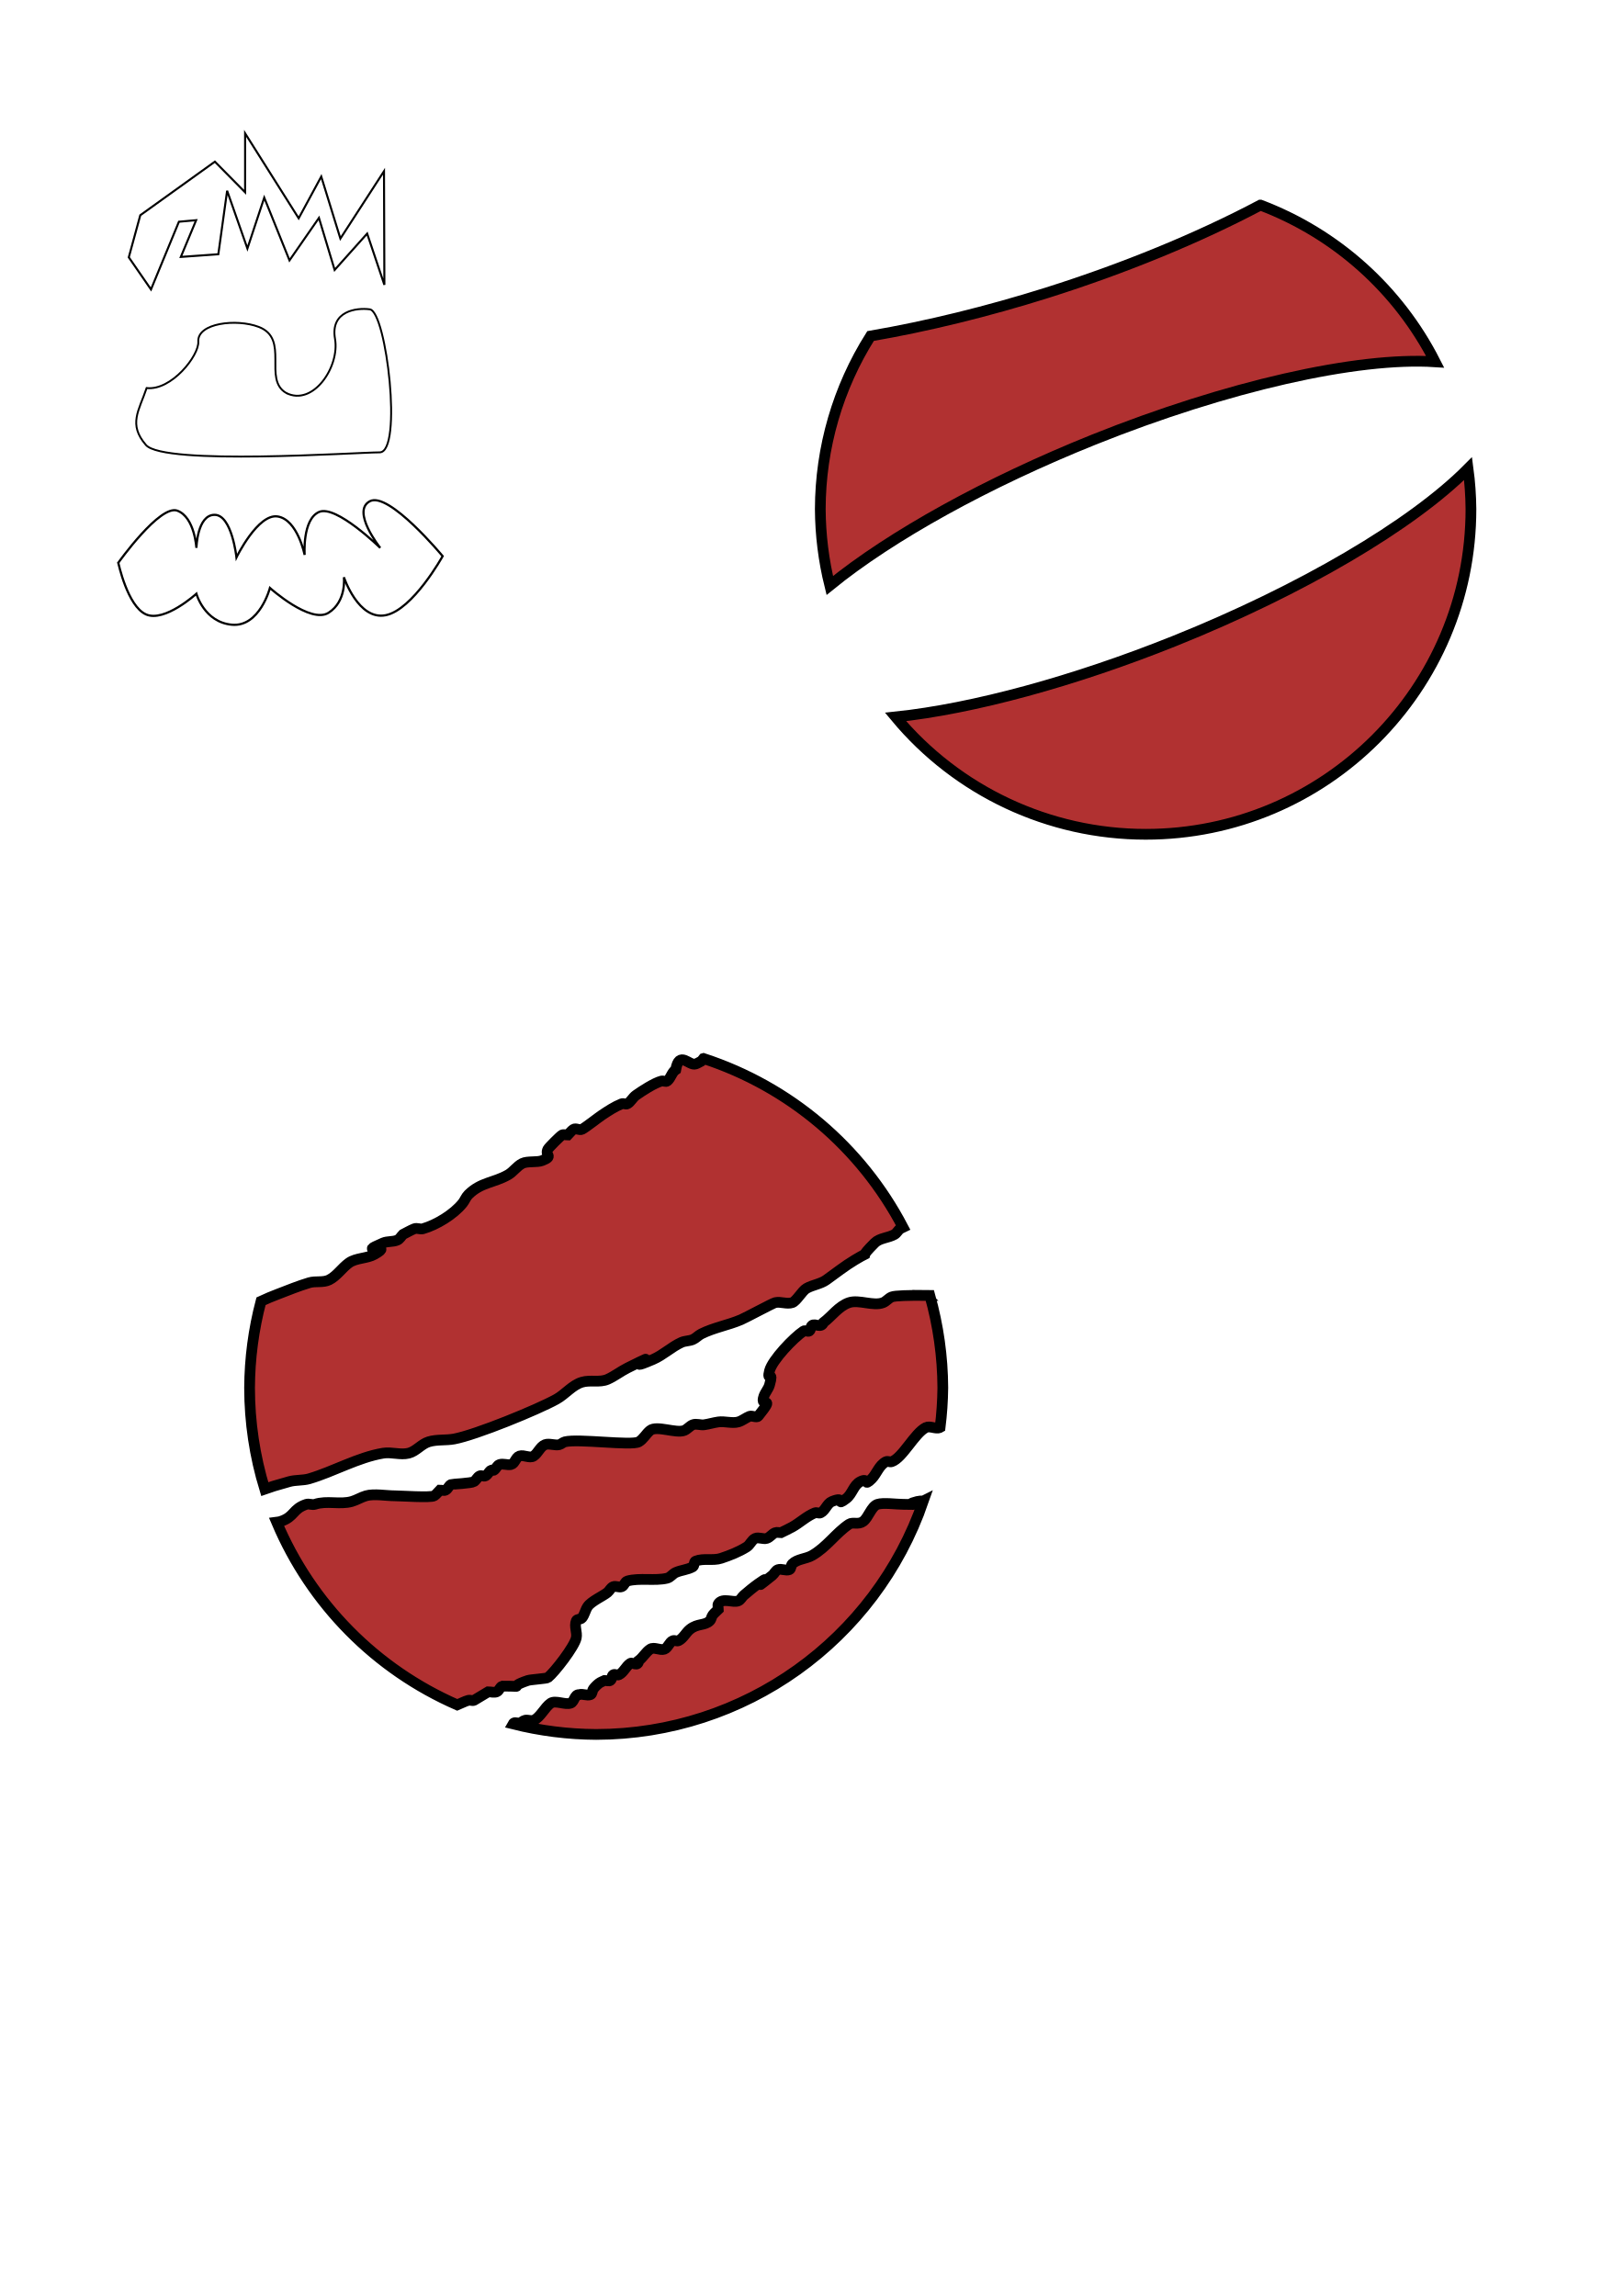
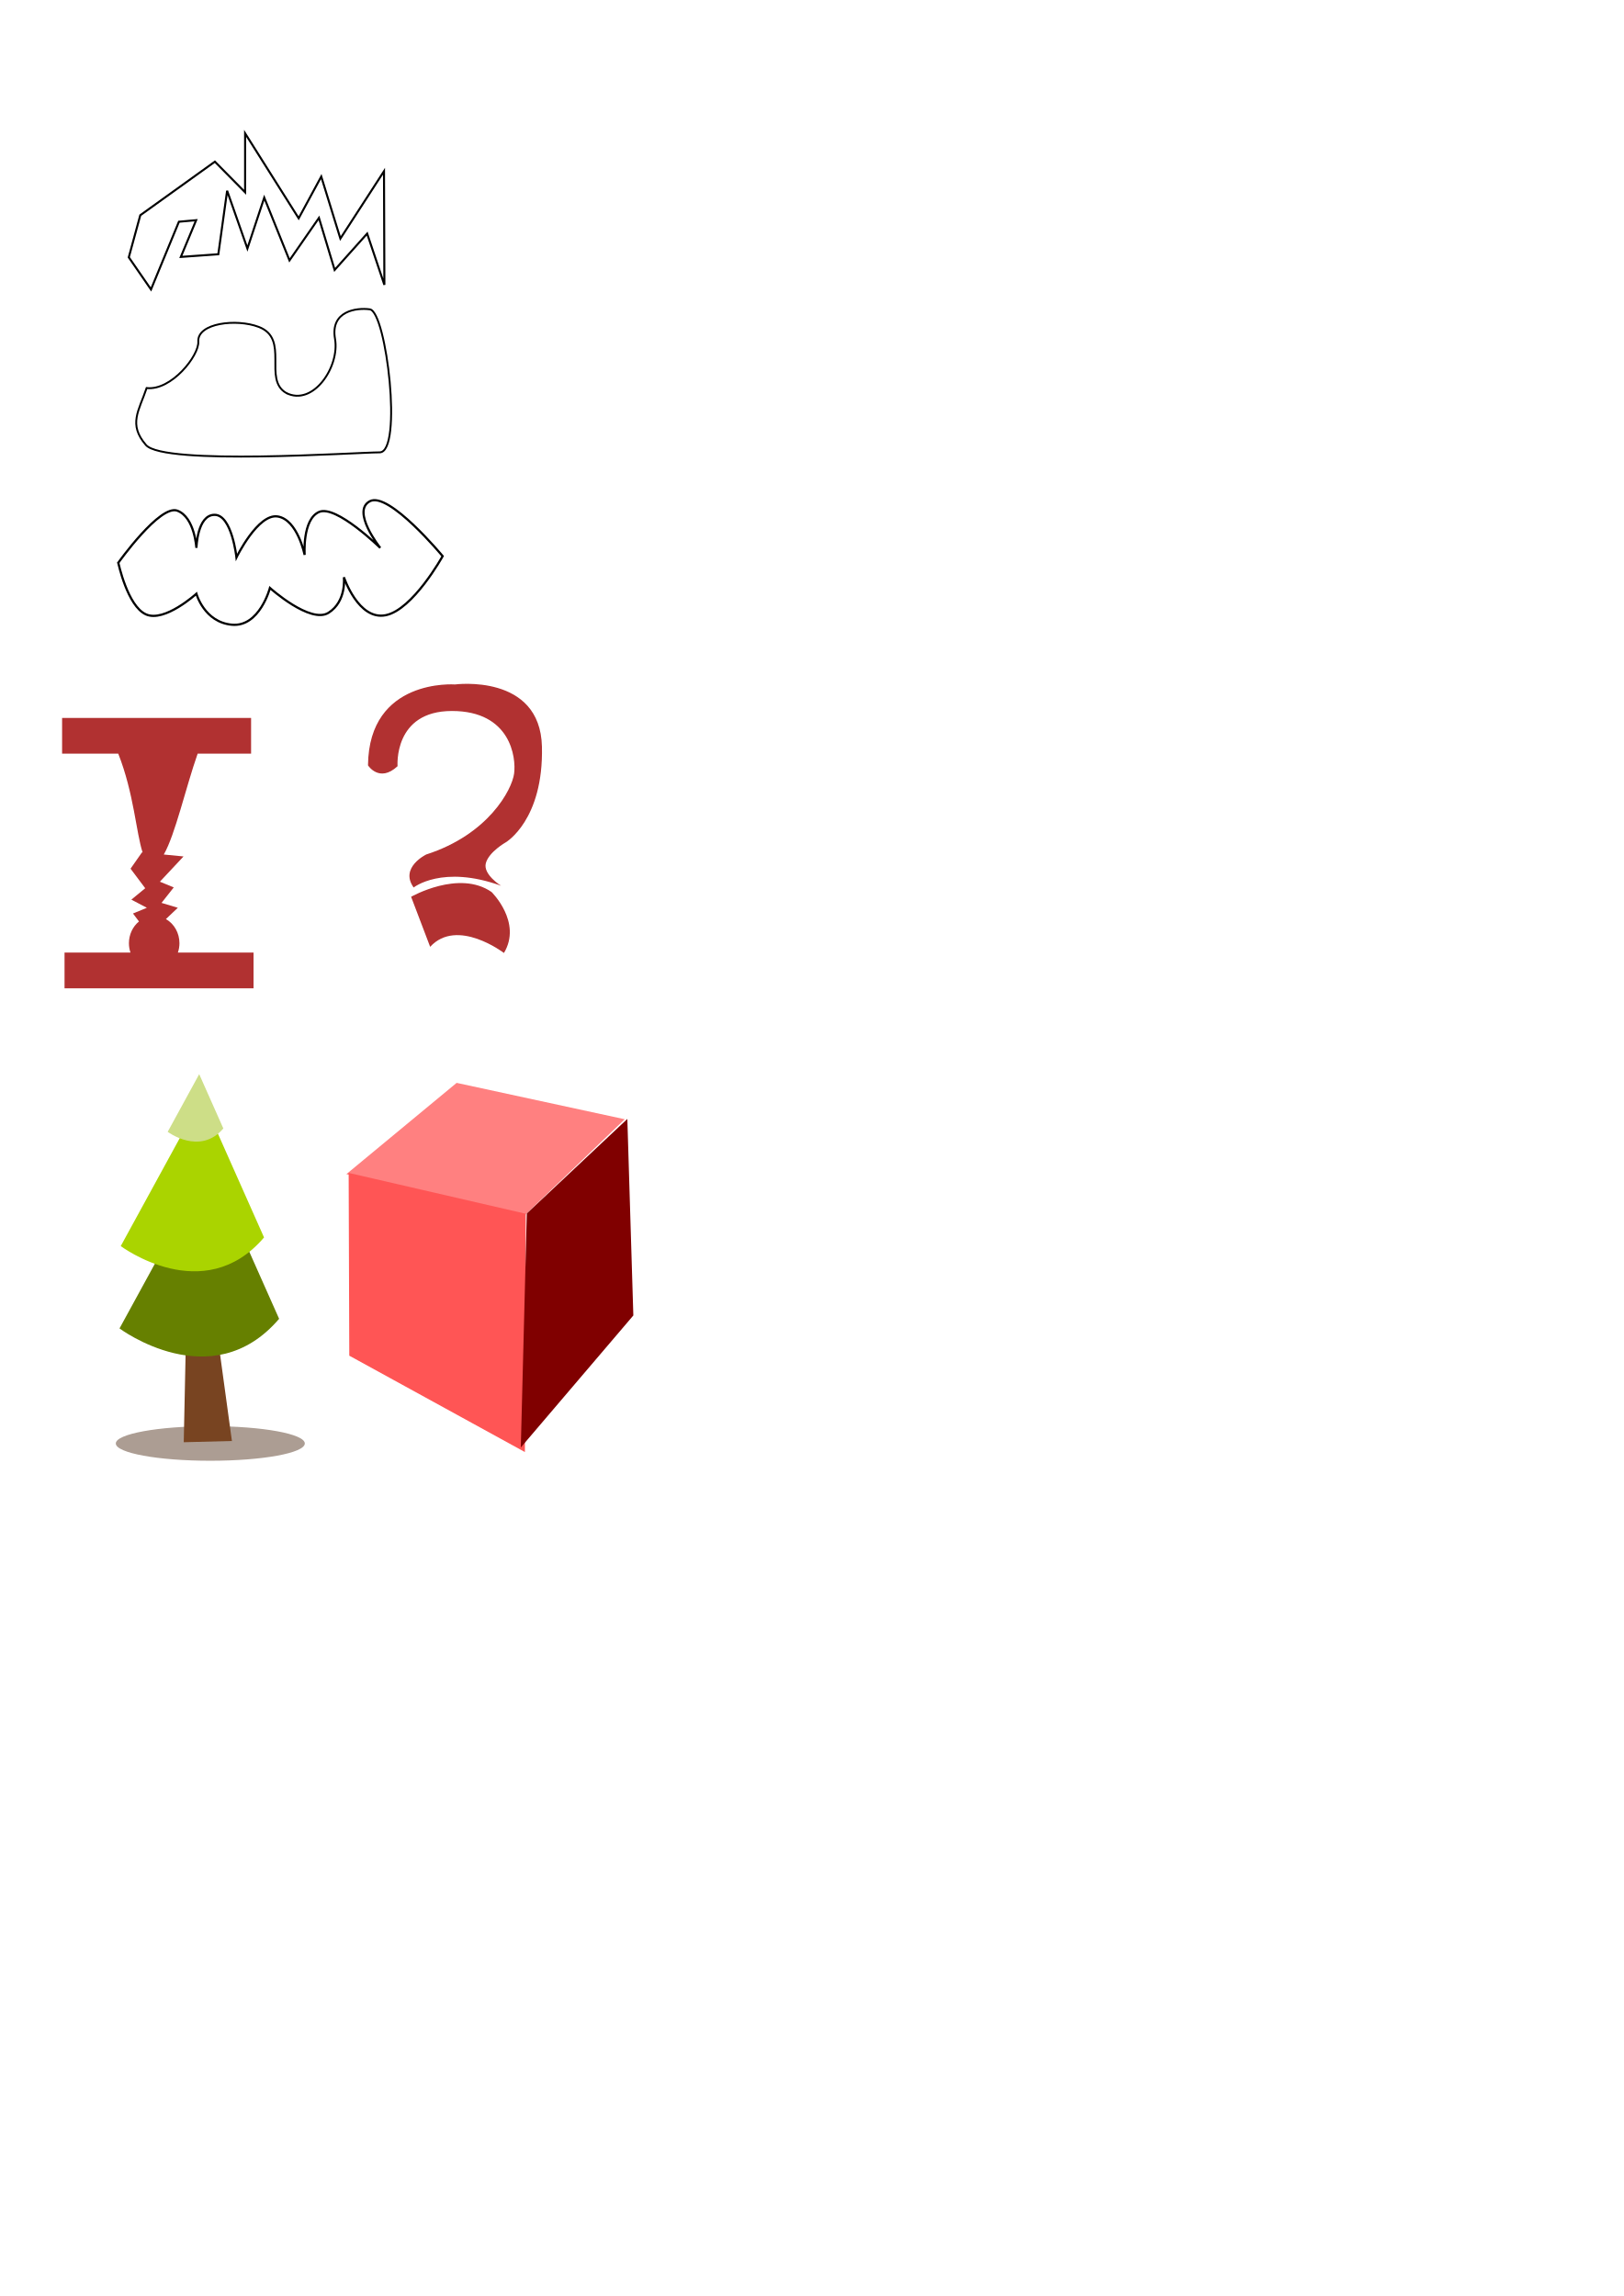
<svg xmlns="http://www.w3.org/2000/svg" width="210mm" height="297mm" viewBox="0 0 210 297" version="1.1" id="svg1201">
  <defs id="defs1195" />
  <g id="layer1">
    <path style="fill:none;fill-opacity:1;stroke:#000000;stroke-width:0.264;stroke-opacity:1" d="m 25.367,28.484 -1.979,4.75 4.849,-0.346 1.138,-8.214 2.623,7.472 2.177,-6.581 3.266,8.115 3.81,-5.493 2.029,6.73 4.206,-4.701 2.227,6.631 -0.049,-14.697 -5.641,8.709 -2.474,-8.016 -2.92,5.394 -6.928,-10.986 v 7.621 l -3.909,-3.959 -9.649,6.928 -1.485,5.443 2.87,4.157 3.612,-8.759 z" id="path1746" />
    <path style="fill:none;fill-opacity:1;stroke:#000000;stroke-width:0.243;stroke-opacity:1" d="m 37.011,50.832 c 3.455,1.773 6.955,-3.364 6.318,-7 -0.636,-3.637 2.819,-4.047 4.5,-3.818 2.153,0.293 4.273,18.501 1.273,18.501 -3,0 -27.91,1.727 -30.229,-0.955 -2.318,-2.682 -0.9,-4.429 0.091,-7.364 3.194,0.37 6.792,-4.199 6.682,-6 -0.147,-2.411 4.94,-3.009 7.819,-1.909 4.046,1.546 0.5,6.773 3.546,8.546 z" id="path1771" />
    <path style="fill:none;fill-opacity:1;stroke:#000000;stroke-width:0.286;stroke-opacity:1" d="m 15.302,72.796 c 0,0 1.176,5.611 3.58,6.679 2.405,1.069 6.519,-2.672 6.519,-2.672 0,0 1.015,3.687 4.595,4.008 3.58,0.321 4.916,-4.756 4.916,-4.756 0,0 5.237,4.702 7.588,3.206 2.351,-1.496 1.977,-4.595 1.977,-4.595 0,0 1.87,5.611 5.397,4.916 3.527,-0.695 7.374,-7.641 7.374,-7.641 0,0 -6.947,-8.389 -9.405,-7.107 -2.458,1.282 1.336,6.038 1.336,6.038 0,0 -5.718,-5.611 -7.909,-4.649 -2.191,0.962 -1.87,5.557 -1.87,5.557 0,0 -0.908,-4.542 -3.473,-4.97 -2.565,-0.427 -5.344,5.29 -5.344,5.29 0,0 -0.588,-5.504 -2.832,-5.504 -2.244,0 -2.351,4.275 -2.351,4.275 0,0 -0.214,-3.954 -2.458,-4.809 -2.244,-0.855 -7.641,6.733 -7.641,6.733 z" id="path1788" />
-     <path style="fill:#b13131;fill-opacity:1;stroke:#000000;stroke-width:1.389;stroke-opacity:1" d="m 90.986,136.926 c -0.092,0.117 -0.181,0.238 -0.283,0.34 -0.245,0.122 -0.475,0.281 -0.735,0.367 -0.846,0.282 -2.125,-1.822 -2.572,0.735 -0.51,0.34 -0.624,1.087 -1.102,1.47 -0.191,0.153 -0.497,-0.059 -0.735,0 -0.907,0.227 -2.595,1.329 -3.307,1.838 -0.423,0.302 -0.657,0.835 -1.102,1.102 -0.21,0.126 -0.508,-0.091 -0.735,0 -0.917,0.367 -1.75,0.922 -2.572,1.47 -0.497,0.331 -2.117,1.609 -2.572,1.837 -0.329,0.164 -0.797,-0.204 -1.103,0 -0.288,0.192 -0.49,0.49 -0.735,0.735 -0.245,0 -0.516,-0.11 -0.735,0 -0.216,0.108 -1.729,1.621 -1.838,1.838 -0.435,0.87 0.789,0.86 -0.735,1.47 -0.653,0.261 -1.913,0.038 -2.572,0.368 -0.702,0.351 -1.156,1.081 -1.837,1.47 -1.852,1.058 -3.518,0.946 -5.145,2.572 -0.312,0.312 -0.459,0.757 -0.735,1.102 -1.168,1.46 -3.391,2.806 -5.145,3.307 -0.353,0.101 -0.761,-0.136 -1.102,0 -0.509,0.203 -0.98,0.49 -1.47,0.735 -0.245,0.245 -0.417,0.599 -0.735,0.735 -0.574,0.246 -1.263,0.121 -1.837,0.367 -3.822,1.638 1.708,-0.136 -1.102,1.47 -0.973,0.556 -2.389,0.447 -3.307,1.102 -0.919,0.656 -1.562,1.7 -2.572,2.205 -0.775,0.387 -1.743,0.119 -2.572,0.367 -1.373,0.412 -2.704,0.956 -4.042,1.47 -0.74,0.285 -1.477,0.583 -2.194,0.922 a 44.832,44.832 0 0 0 -1.48,11.204 44.832,44.832 0 0 0 1.963,13.094 c 0.569,-0.207 1.514,-0.504 3.182,-0.967 0.835,-0.232 1.742,-0.123 2.572,-0.367 3.13,-0.921 6.297,-2.764 9.555,-3.307 1.087,-0.181 2.238,0.267 3.307,0 0.958,-0.24 1.63,-1.176 2.572,-1.47 1.059,-0.331 2.217,-0.163 3.307,-0.367 2.822,-0.529 10.788,-3.788 13.229,-5.144 1.158,-0.643 2.038,-1.824 3.307,-2.205 1.062,-0.319 2.294,0.083 3.307,-0.367 0.902,-0.401 1.689,-1.028 2.572,-1.47 5.967,-2.983 -1.605,1.003 3.307,-1.103 1.313,-0.563 2.374,-1.613 3.675,-2.205 0.46,-0.209 1.006,-0.169 1.47,-0.368 0.406,-0.174 0.707,-0.537 1.102,-0.735 1.64,-0.82 3.473,-1.12 5.145,-1.837 0.652,-0.279 4.076,-2.131 4.41,-2.205 0.717,-0.159 1.508,0.232 2.205,0 0.551,-0.184 1.266,-1.511 1.838,-1.838 0.81,-0.463 1.813,-0.56 2.572,-1.102 1.248,-0.891 2.386,-1.799 3.675,-2.572 0.668,-0.401 1.066,-0.617 1.291,-0.727 0.027,-0.125 0.308,-0.505 1.281,-1.478 0.66,-0.66 1.762,-0.64 2.572,-1.103 0.301,-0.172 0.447,-0.543 0.735,-0.735 0.113,-0.075 0.233,-0.139 0.356,-0.196 a 44.832,44.832 0 0 0 -25.796,-21.825 z m 28.701,30.64 c -2.151,-0.013 -3.935,0.029 -4.362,0.201 -0.41,0.164 -0.692,0.571 -1.102,0.735 -1.256,0.503 -3.13,-0.427 -4.41,0 -1.333,0.444 -2.243,1.774 -3.307,2.572 -0.296,0.79 -1.049,0.087 -1.47,0.367 -0.228,0.152 -0.14,0.583 -0.367,0.735 -0.204,0.136 -0.531,-0.136 -0.735,0 -1.295,0.864 -4.063,3.756 -4.41,5.145 -0.408,1.633 0.612,-0.307 0,1.837 -0.15,0.527 -0.562,0.951 -0.735,1.47 -0.578,1.733 1.647,-0.405 -0.735,2.572 -0.173,0.216 -0.833,-0.108 -1.103,0 -0.509,0.203 -0.943,0.585 -1.47,0.735 -0.771,0.22 -1.77,-0.115 -2.572,0 -0.618,0.088 -1.219,0.279 -1.838,0.367 -0.485,0.069 -1.015,-0.182 -1.47,0 -0.41,0.164 -0.692,0.571 -1.102,0.735 -1.049,0.42 -3.56,-0.68 -4.41,0 -0.541,0.433 -0.868,1.126 -1.47,1.47 -0.945,0.54 -7.815,-0.435 -9.554,0 -0.266,0.066 -0.469,0.302 -0.735,0.368 -0.544,0.136 -1.327,-0.204 -1.838,0 -0.643,0.257 -0.893,1.085 -1.47,1.47 -0.51,0.34 -1.256,-0.194 -1.838,0 -0.493,0.164 -0.593,1 -1.102,1.102 -0.481,0.096 -1.005,-0.155 -1.47,0 -0.329,0.11 -0.447,0.543 -0.735,0.735 -0.102,0.068 -0.266,-0.068 -0.367,0 -0.288,0.192 -0.425,0.58 -0.735,0.735 -0.219,0.11 -0.516,-0.11 -0.735,0 -0.31,0.155 -0.447,0.543 -0.735,0.735 -0.328,0.218 -2.86,0.333 -2.94,0.367 -0.318,0.136 -0.425,0.58 -0.735,0.735 -0.219,0.11 -0.49,0 -0.735,0 -0.245,0.245 -0.447,0.543 -0.735,0.735 -0.415,0.277 -4.414,0 -5.145,0 -1.056,0 -2.642,-0.295 -3.675,0 -0.634,0.181 -1.203,0.554 -1.837,0.735 -1.539,0.44 -3.221,-0.152 -4.777,0.367 -0.331,0.11 -0.771,-0.11 -1.102,0 -1.825,0.608 -1.482,1.597 -3.307,2.205 -0.16,0.053 -0.342,0.085 -0.532,0.109 a 44.832,44.832 0 0 0 23.355,23.633 c 0.478,-0.193 0.934,-0.45 1.43,-0.591 0.235,-0.067 0.51,0.097 0.735,0 0.613,-0.367 1.225,-0.735 1.837,-1.103 0.367,0 0.761,0.136 1.102,0 0.322,-0.129 0.402,-0.64 0.735,-0.735 3.513,0 0.281,0.274 3.307,-0.735 0.338,-0.113 2.419,-0.245 2.572,-0.367 0.883,-0.707 3.451,-4.022 3.675,-5.145 0.147,-0.735 -0.294,-1.47 0,-2.205 0.102,-0.254 0.564,-0.154 0.735,-0.367 0.342,-0.428 0.431,-1.014 0.735,-1.47 0.463,-0.694 2.008,-1.367 2.573,-1.838 0.266,-0.222 0.413,-0.606 0.735,-0.735 0.341,-0.136 0.761,0.136 1.102,0 0.322,-0.129 0.402,-0.64 0.735,-0.735 1.53,-0.437 3.598,0.019 5.144,-0.367 0.428,-0.107 0.699,-0.555 1.102,-0.735 0.708,-0.315 1.533,-0.351 2.205,-0.735 0.238,-0.136 0.113,-0.633 0.367,-0.735 1.03,-0.412 2.255,-0.017 3.307,-0.367 1.145,-0.382 2.284,-0.83 3.307,-1.47 0.441,-0.275 0.624,-0.898 1.102,-1.103 0.45,-0.193 0.999,0.135 1.47,0 0.425,-0.121 0.692,-0.571 1.102,-0.735 0.227,-0.091 0.49,0 0.735,0 0.49,-0.245 0.991,-0.469 1.47,-0.735 1.01,-0.561 1.867,-1.408 2.94,-1.838 0.227,-0.091 0.516,0.11 0.735,0 0.62,-0.31 0.827,-1.212 1.47,-1.47 1.93,-0.772 0.361,0.74 1.837,-0.367 0.796,-0.597 0.946,-1.759 1.838,-2.205 1.164,-0.582 0.342,0.761 1.47,-0.367 0.621,-0.621 0.949,-1.761 1.838,-2.205 0.219,-0.11 0.502,0.077 0.735,0 1.413,-0.471 2.961,-3.685 4.41,-4.41 0.548,-0.274 1.269,0.227 1.838,0 0.01,-0.002 0.011,-0.006 0.016,-0.009 a 44.832,44.832 0 0 0 0.351,-5.136 44.832,44.832 0 0 0 -1.68,-11.952 c -0.188,-0.002 -0.389,-0.007 -0.573,-0.008 z m -0.257,26.587 c -0.303,-0.002 -0.576,0.016 -0.798,0.072 -2.127,0.532 0.966,0.367 -1.838,0.367 -0.831,0 -2.582,-0.242 -3.307,0 -0.796,0.265 -1.167,1.702 -1.837,2.205 -0.638,0.478 -1.347,0.04 -1.838,0.367 -1.714,1.142 -2.87,2.953 -4.777,4.042 -0.81,0.463 -1.913,0.443 -2.572,1.102 -0.194,0.194 -0.113,0.633 -0.367,0.735 -0.455,0.182 -1.005,-0.155 -1.47,0 -0.329,0.11 -0.464,0.519 -0.735,0.735 -3.816,3.053 0.834,-0.806 -1.837,1.102 -0.638,0.456 -1.242,0.959 -1.838,1.47 -0.263,0.225 -0.413,0.607 -0.735,0.735 -0.679,0.272 -2.027,-0.451 -2.572,0.367 -0.136,0.204 0,0.49 0,0.735 -0.245,0.245 -0.527,0.458 -0.735,0.735 -0.164,0.219 -0.174,0.541 -0.367,0.735 -0.651,0.651 -1.582,0.31 -2.572,1.103 -0.541,0.433 -0.85,1.16 -1.47,1.47 -0.219,0.11 -0.503,-0.077 -0.735,0 -0.441,0.147 -0.661,0.956 -1.102,1.103 -0.581,0.194 -1.328,-0.34 -1.838,0 -0.577,0.384 -0.915,1.054 -1.47,1.47 -0.131,0.903 -0.78,0.153 -1.102,0.367 -0.577,0.384 -0.85,1.16 -1.47,1.47 -0.219,0.11 -0.531,-0.136 -0.735,0 -0.228,0.152 -0.14,0.583 -0.367,0.735 -0.204,0.136 -0.49,0 -0.735,0 -0.245,0.122 -0.516,0.203 -0.735,0.367 -0.277,0.208 -0.527,0.458 -0.735,0.735 -0.164,0.219 -0.113,0.633 -0.367,0.735 -0.455,0.182 -1.005,-0.155 -1.47,0 -0.619,-0.039 -0.61,0.938 -1.103,1.103 -0.721,0.24 -1.966,-0.404 -2.572,0 -0.759,0.506 -1.364,1.868 -2.205,2.205 -0.341,0.136 -0.742,-0.072 -1.102,0 -0.269,0.054 -0.469,0.301 -0.735,0.367 -0.238,0.059 -0.531,-0.136 -0.735,0 -0.042,0.028 -0.072,0.068 -0.096,0.112 a 44.832,44.832 0 0 0 10.753,1.358 44.832,44.832 0 0 0 42.323,-30.205 z" id="path1043" />
-     <path style="fill:#b13131;fill-opacity:1;stroke:#000000;stroke-width:1.389;stroke-opacity:1" d="m 163.015,26.528 a 16.903,56.775 72.495 0 1 -27.587,11.339 16.903,56.775 72.495 0 1 -22.834,5.599 42.076,42.076 0 0 0 -6.503,22.378 42.076,42.076 0 0 0 1.23,9.891 14.031,51.514 68.134 0 1 34.151,-18.87 14.031,51.514 68.134 0 1 44.139,-10.065 42.076,42.076 0 0 0 -22.595,-20.272 z m 26.856,34.088 a 14.031,51.514 68.134 0 1 -37.949,22.292 14.031,51.514 68.134 0 1 -36.098,9.831 42.076,42.076 0 0 0 32.343,15.181 42.076,42.076 0 0 0 42.076,-42.076 42.076,42.076 0 0 0 -0.372,-5.228 z" id="path1035" />
+     <path style="fill:#b13131;fill-opacity:1;stroke:none;stroke-width:0.563;stroke-opacity:1" d="m 8.031,92.868 v 4.62 h 7.262 c 2.021,5.104 2.323,10.286 3.151,12.78 l -0.083,-0.008 -1.476,2.108 1.897,2.529 -1.792,1.476 2.003,1.054 -1.792,0.738 0.773,1.031 a 3.267,3.531 0 0 0 -1.3,2.815 3.267,3.531 0 0 0 0.201,1.21 H 8.347 v 4.621 H 32.791 v -4.621 h -9.784 a 3.267,3.531 0 0 0 0.202,-1.21 3.267,3.531 0 0 0 -1.751,-3.125 l 1.541,-1.46 -2.108,-0.632 1.581,-2.003 -1.792,-0.738 3.056,-3.267 -2.553,-0.25 c 1.489,-2.585 2.824,-8.621 4.381,-13.049 h 6.91 v -4.62 z" id="rect1563" />
+     <path style="fill:#b13131;fill-opacity:1;stroke:none;stroke-width:0.601;stroke-opacity:1" d="m 47.594,99.001 c 0,0 1.462,2.306 3.824,0.112 0,0 -0.562,-7.143 7.03,-7.143 7.593,0 8.324,6.018 8.043,8.099 -0.281,2.081 -3.318,7.874 -11.361,10.461 0,0 -3.487,1.687 -1.631,4.274 0,0 3.712,-2.981 11.305,-0.225 0,0 -2.362,-1.462 -1.968,-2.925 0.394,-1.462 2.587,-2.7 2.587,-2.7 0,0 4.893,-2.868 4.668,-12.373 -0.225,-9.505 -11.248,-8.043 -11.248,-8.043 0,0 -11.136,-0.844 -11.248,10.461 z" id="path1618" />
+     <path style="fill:#b13131;fill-opacity:1;stroke:none;stroke-width:0.601;stroke-opacity:1" d="m 53.171,116.005 c 0,0 6.187,-3.543 10.405,-0.619 0,0 3.988,3.909 1.602,7.886 0,0 -6.045,-4.613 -9.545,-0.795 z" id="path1620" />
+     <ellipse style="fill:#ac9d93;fill-opacity:1;stroke:none;stroke-width:0.604;stroke-opacity:1" id="path1657" cx="27.2" cy="186.72" rx="12.222" ry="2.237" />
+     <path style="fill:#784421;fill-opacity:1;stroke:none;stroke-width:0.604;stroke-opacity:1" d="m 24.084,171.382 -0.32,15.178 6.231,-0.16 -2.077,-15.178 z" id="path1655" />
+     <path style="fill:#668000;fill-opacity:1;stroke:none;stroke-width:0.94;stroke-opacity:1" d="m 15.457,171.84 11.689,-21.388 8.953,20.144 c -8.704,10.197 -20.642,1.243 -20.642,1.243 z" id="path1653" />
+     <path id="path1651" d="m 15.616,161.187 10.495,-19.203 8.039,18.087 c -7.815,9.155 -18.533,1.116 -18.533,1.116 z" style="fill:#aad400;fill-opacity:1;stroke:none;stroke-width:0.844;stroke-opacity:1" />
+     <path style="fill:#cdde87;fill-opacity:1;stroke:none;stroke-width:0.328;stroke-opacity:1" d="m 21.688,146.407 4.076,-7.458 3.122,7.025 c -3.035,3.556 -7.198,0.434 -7.198,0.434 z" id="path1640" />
+     <path style="fill:#ff8080;fill-opacity:1;stroke:none;stroke-width:0.334;stroke-opacity:1" d="m 44.795,151.883 14.264,-11.808 21.74,4.705 -13.099,12.584 z" id="rect1659" />
+     <path style="fill:#ff5555;fill-opacity:1;stroke:none;stroke-width:0.622;stroke-opacity:1" d="m 45.093,151.721 22.907,5.285 -0.113,30.824 -22.713,-12.466 z" id="rect1661" />
+     <path style="fill:#800000;fill-opacity:1;stroke:none;stroke-width:0.519;stroke-opacity:1" d="M 68.134,156.967 81.136,144.741 81.912,170.163 67.357,187.241 Z" id="rect1665" />
  </g>
</svg>
